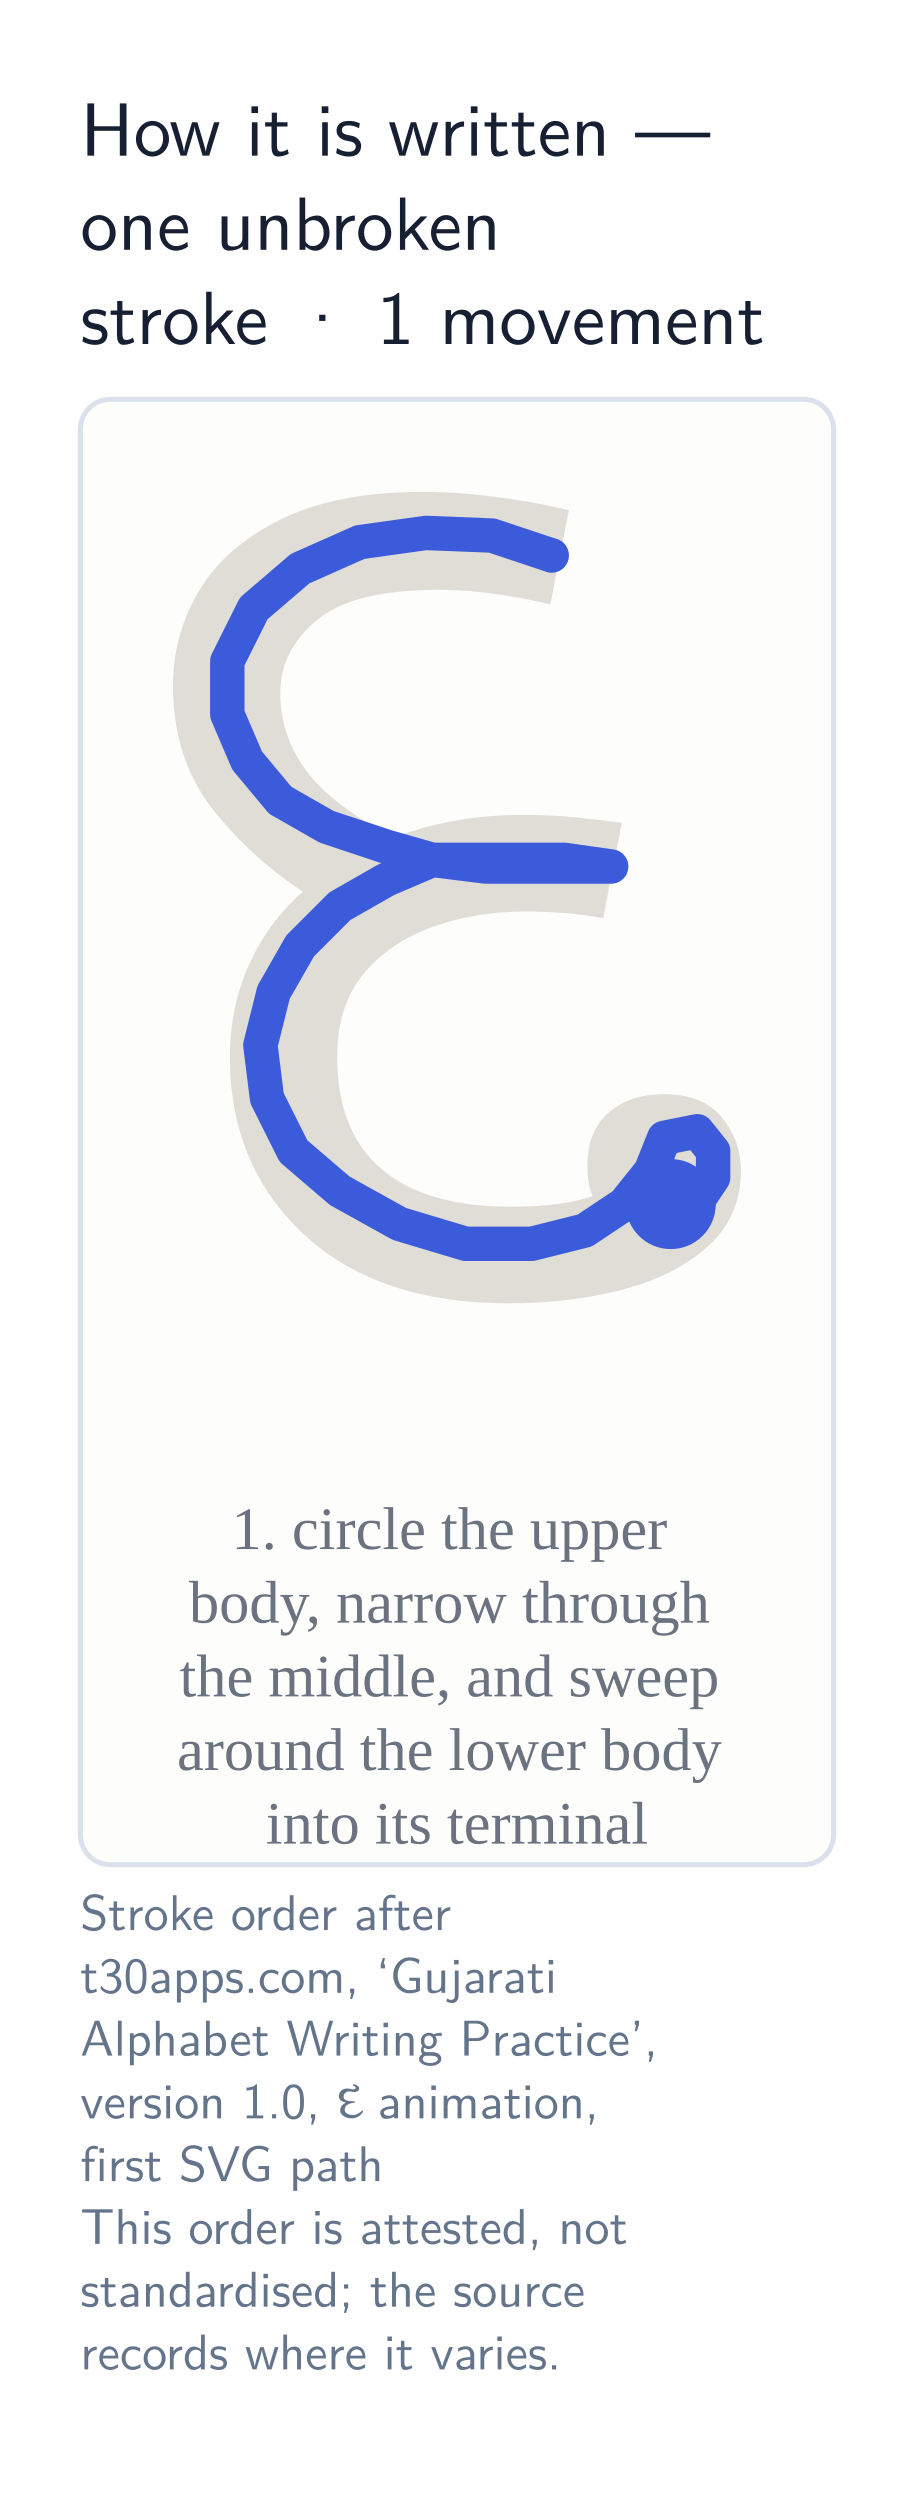
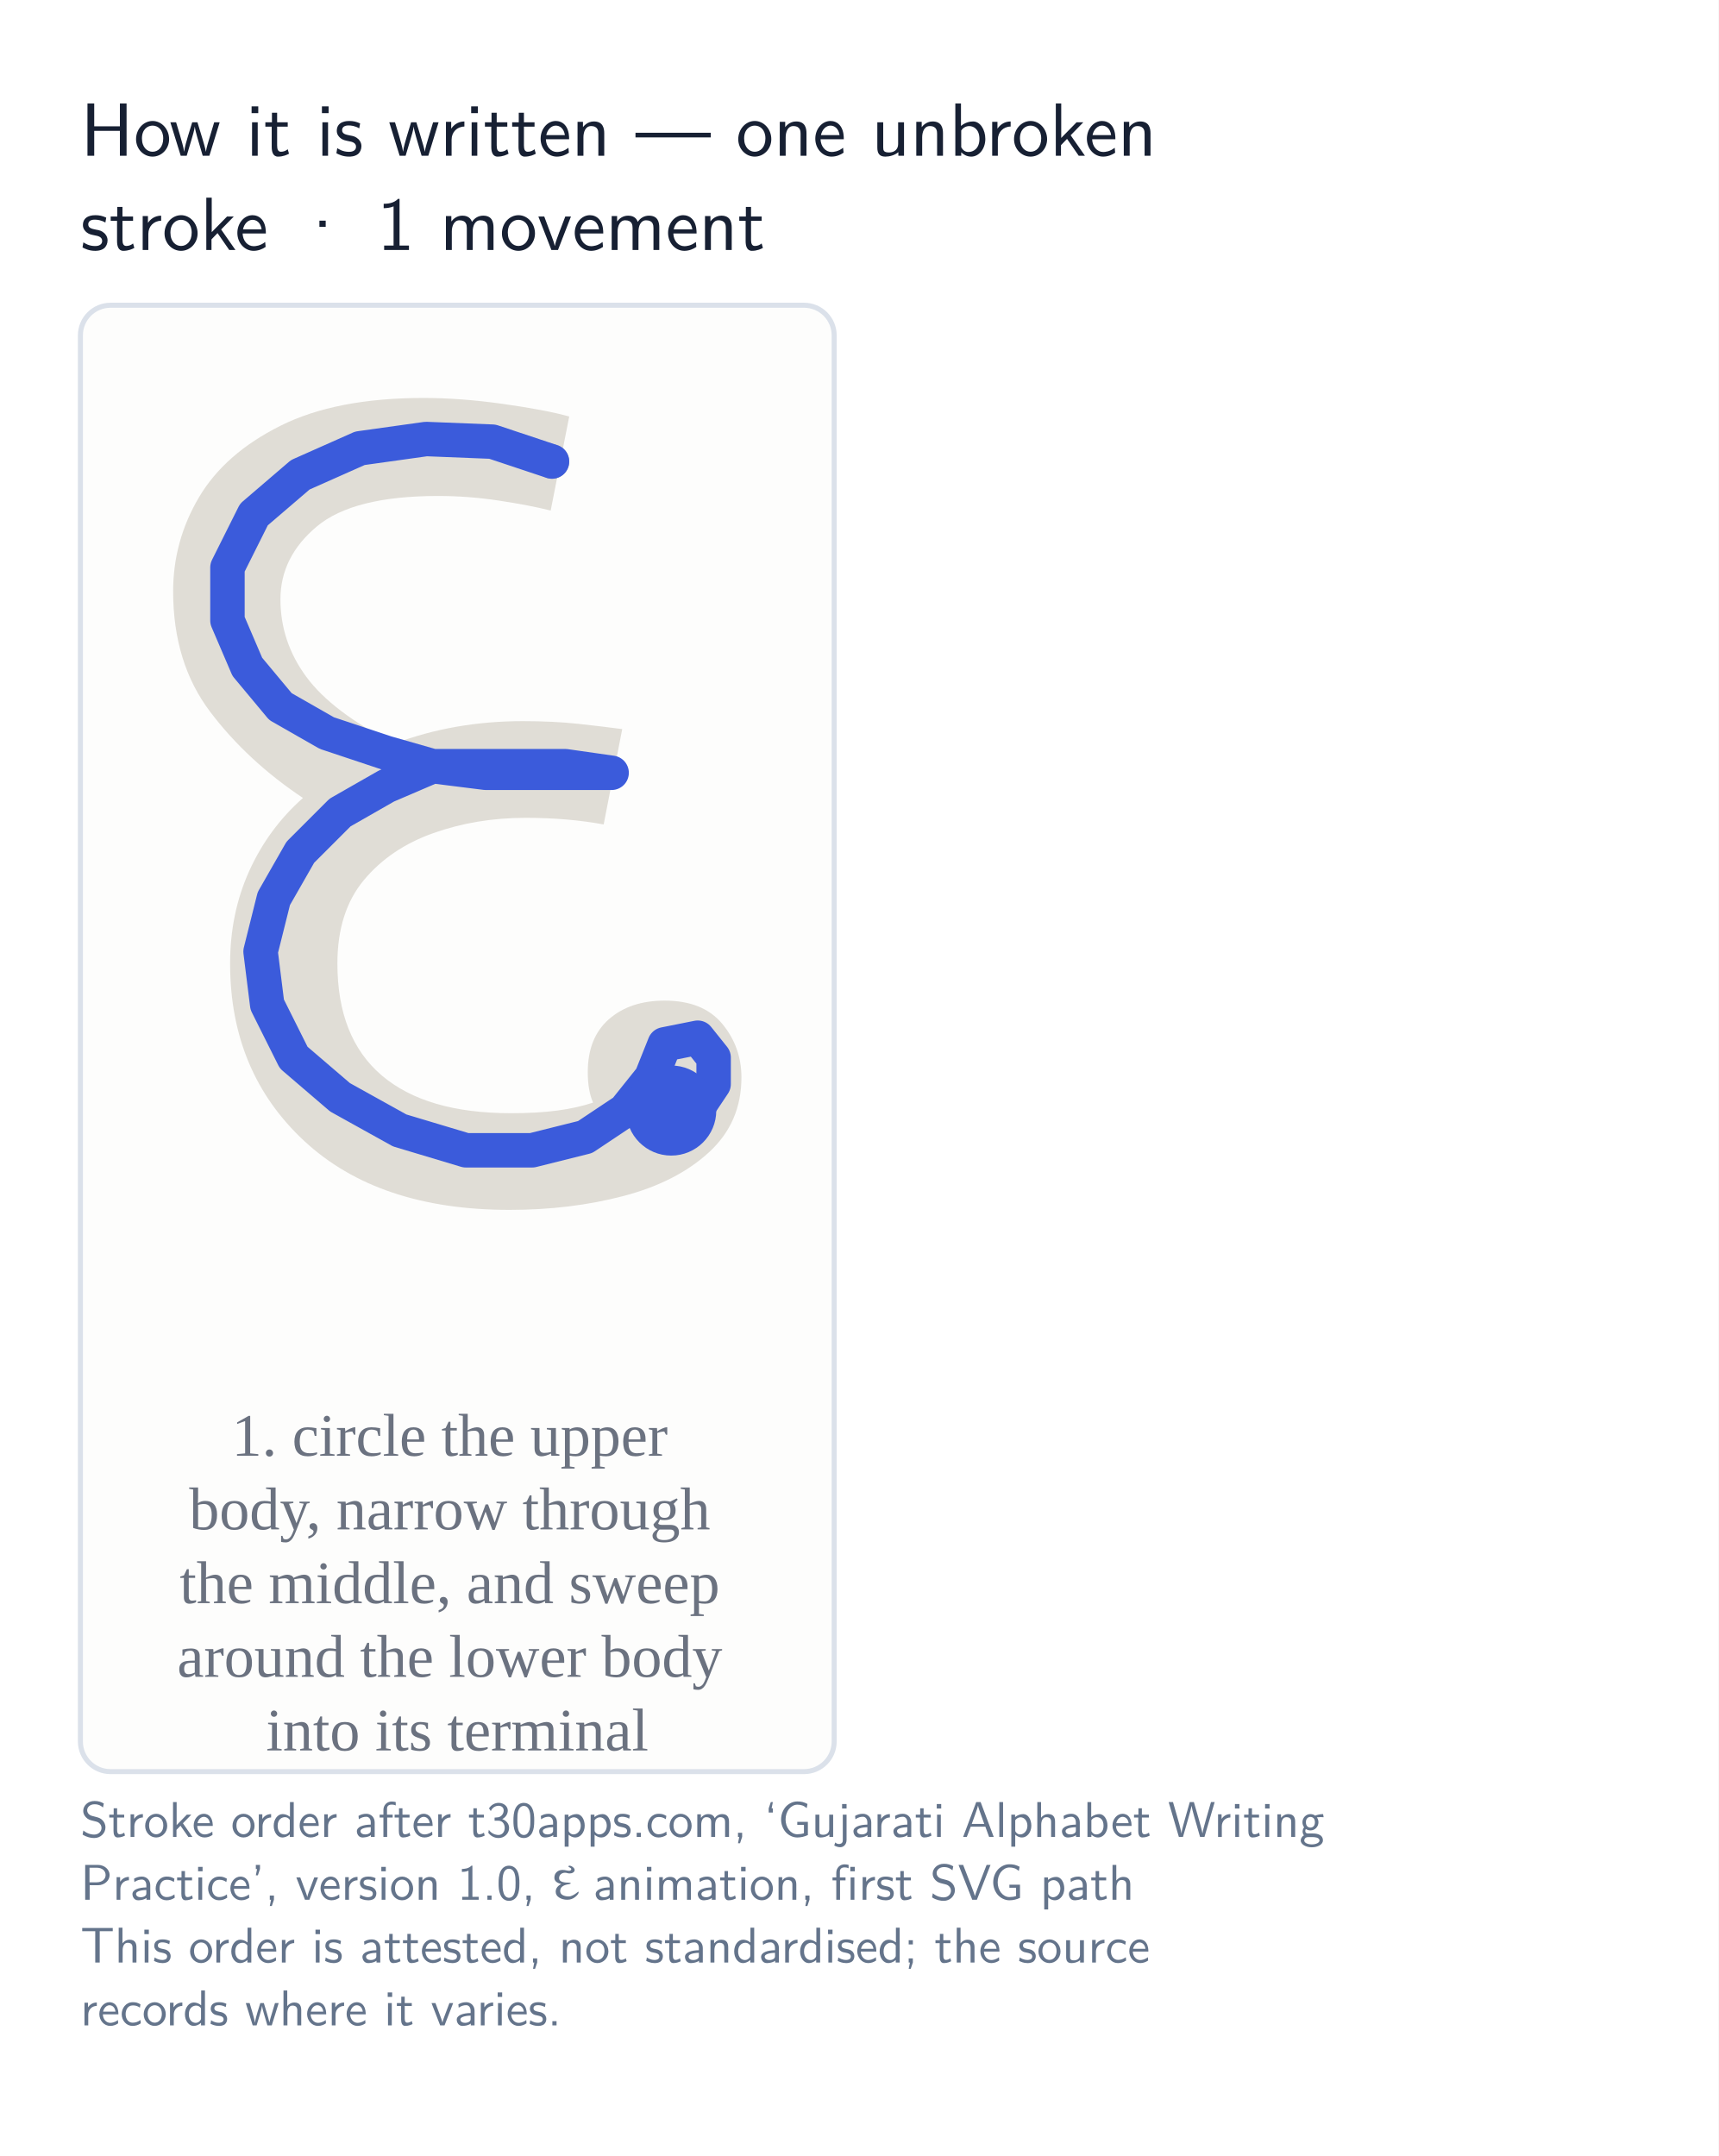
- <svg xmlns="http://www.w3.org/2000/svg" width="182" height="497.85" viewBox="0 0 182 497.85" role="img" aria-label="How to write દ: one unbroken stroke · 1 movement">
-   <rect x="0" y="0" width="182" height="497.85" fill="#ffffff" />
-   <text x="16" y="31" font-family="Latin Modern Sans, sans-serif" font-size="15" fill="#172033">How it is written —</text>
-   <text x="16" y="49.75" font-family="Latin Modern Sans, sans-serif" font-size="15" fill="#172033">one unbroken</text>
-   <text x="16" y="68.5" font-family="Latin Modern Sans, sans-serif" font-size="15" fill="#172033">stroke · 1 movement</text>
-   <rect x="16" y="79.5" width="150" height="291.85" rx="6" fill="#fdfdfc" stroke="#dbe1ea" stroke-width="1" />
-   <svg x="16" y="79.5" width="150" height="291.85" viewBox="-26 -673 569 1107.1" preserveAspectRatio="xMidYMid meet" overflow="hidden">
+ <svg xmlns="http://www.w3.org/2000/svg" width="342" height="429.1" viewBox="0 0 342 429.1" role="img" aria-label="How to write દ: one unbroken stroke · 1 movement">
+   <rect x="0" y="0" width="342" height="429.1" fill="#ffffff" />
+   <text x="16" y="31" font-family="Latin Modern Sans, sans-serif" font-size="15" fill="#172033">How it is written — one unbroken</text>
+   <text x="16" y="49.75" font-family="Latin Modern Sans, sans-serif" font-size="15" fill="#172033">stroke · 1 movement</text>
+   <rect x="16" y="60.75" width="150" height="291.85" rx="6" fill="#fdfdfc" stroke="#dbe1ea" stroke-width="1" />
+   <svg x="16" y="60.75" width="150" height="291.85" viewBox="-26 -673 569 1107.1" preserveAspectRatio="xMidYMid meet" overflow="hidden">
    <g transform="scale(1,-1)">
      <path class="ductus__glyph" d="M298 -10Q199 -10 143 42Q87 94 87 176Q87 214 101.5 246Q116 278 142 301Q100 329 72 366Q44 403 44 457Q44 495 63.5 528Q83 561 125 582Q167 603 233 603Q261 603 293 598.5Q325 594 343 589L329 518Q313 522 290 525.5Q267 529 244 529Q180 529 152.5 506Q125 483 125 451Q125 419 144.5 392.5Q164 366 211 342Q256 359 308 359Q331 359 349.5 357Q368 355 383 353L369 281Q342 286 310 286Q273 286 240.5 274.5Q208 263 188 239Q168 215 168 176Q168 120 201.5 91.5Q235 63 299 63Q319 63 334 65Q349 67 361 71Q357 80 357 94Q357 120 373 134Q389 148 415 148Q444 148 458.5 130.5Q473 113 473 90Q473 56 448.5 33.5Q424 11 384 0.5Q344 -10 298 -10Z" fill="#e0ddd6" fill-rule="nonzero" />
      <path class="ductus__done" d="M330 555 L330 555" fill="none" stroke="#9aa1ad" stroke-width="26" stroke-linecap="round" stroke-linejoin="round" />
      <path class="ductus__pen" d="M330 555 L285 570 L235 572 L185 565 L140 545 L105 515 L85 475 L85 435 L100 400 L125 370 L160 350 L205 335 L240 325 L290 325 L340 325 L375 320 L330 320 L280 320 L240 325 L205 310 L170 290 L140 260 L120 225 L110 185 L115 145 L135 105 L170 75 L215 50 L265 35 L315 35 L355 45 L385 65 L405 90 L415 115 L440 120 L452 105 L452 85 L442 70 L420 65" fill="none" stroke="#3b5bdb" stroke-width="26" stroke-linecap="round" stroke-linejoin="round" />
      <circle class="ductus__tip" cx="420" cy="65" r="34" fill="#3b5bdb" />
    </g>
    <text class="ductus__caption" x="258.5" y="195.6" text-anchor="middle" font-size="45.6" fill="#6b7280">
      <tspan x="258.5" y="195.6">1. circle the upper</tspan>
      <tspan x="258.5" y="251.2">body, narrow through</tspan>
      <tspan x="258.5" y="306.9">the middle, and sweep</tspan>
      <tspan x="258.5" y="362.5">around the lower body</tspan>
      <tspan x="258.5" y="418.1">into its terminal</tspan>
    </text>
  </svg>
-   <text x="16" y="384.35" font-family="Latin Modern Sans, sans-serif" font-size="10" fill="#64748b">Stroke order after</text>
-   <text x="16" y="396.85" font-family="Latin Modern Sans, sans-serif" font-size="10" fill="#64748b">t30apps.com, ‘Gujarati</text>
-   <text x="16" y="409.35" font-family="Latin Modern Sans, sans-serif" font-size="10" fill="#64748b">Alphabet Writing Practice’,</text>
-   <text x="16" y="421.85" font-family="Latin Modern Sans, sans-serif" font-size="10" fill="#64748b">version 1.0, દ animation,</text>
-   <text x="16" y="434.35" font-family="Latin Modern Sans, sans-serif" font-size="10" fill="#64748b">first SVG path</text>
-   <text x="16" y="446.85" font-family="Latin Modern Sans, sans-serif" font-size="10" fill="#64748b">This order is attested, not</text>
-   <text x="16" y="459.35" font-family="Latin Modern Sans, sans-serif" font-size="10" fill="#64748b">standardised; the source</text>
-   <text x="16" y="471.85" font-family="Latin Modern Sans, sans-serif" font-size="10" fill="#64748b">records where it varies.</text>
+   <text x="16" y="365.6" font-family="Latin Modern Sans, sans-serif" font-size="10" fill="#64748b">Stroke order after t30apps.com, ‘Gujarati Alphabet Writing</text>
+   <text x="16" y="378.1" font-family="Latin Modern Sans, sans-serif" font-size="10" fill="#64748b">Practice’, version 1.0, દ animation, first SVG path</text>
+   <text x="16" y="390.6" font-family="Latin Modern Sans, sans-serif" font-size="10" fill="#64748b">This order is attested, not standardised; the source</text>
+   <text x="16" y="403.1" font-family="Latin Modern Sans, sans-serif" font-size="10" fill="#64748b">records where it varies.</text>
</svg>
